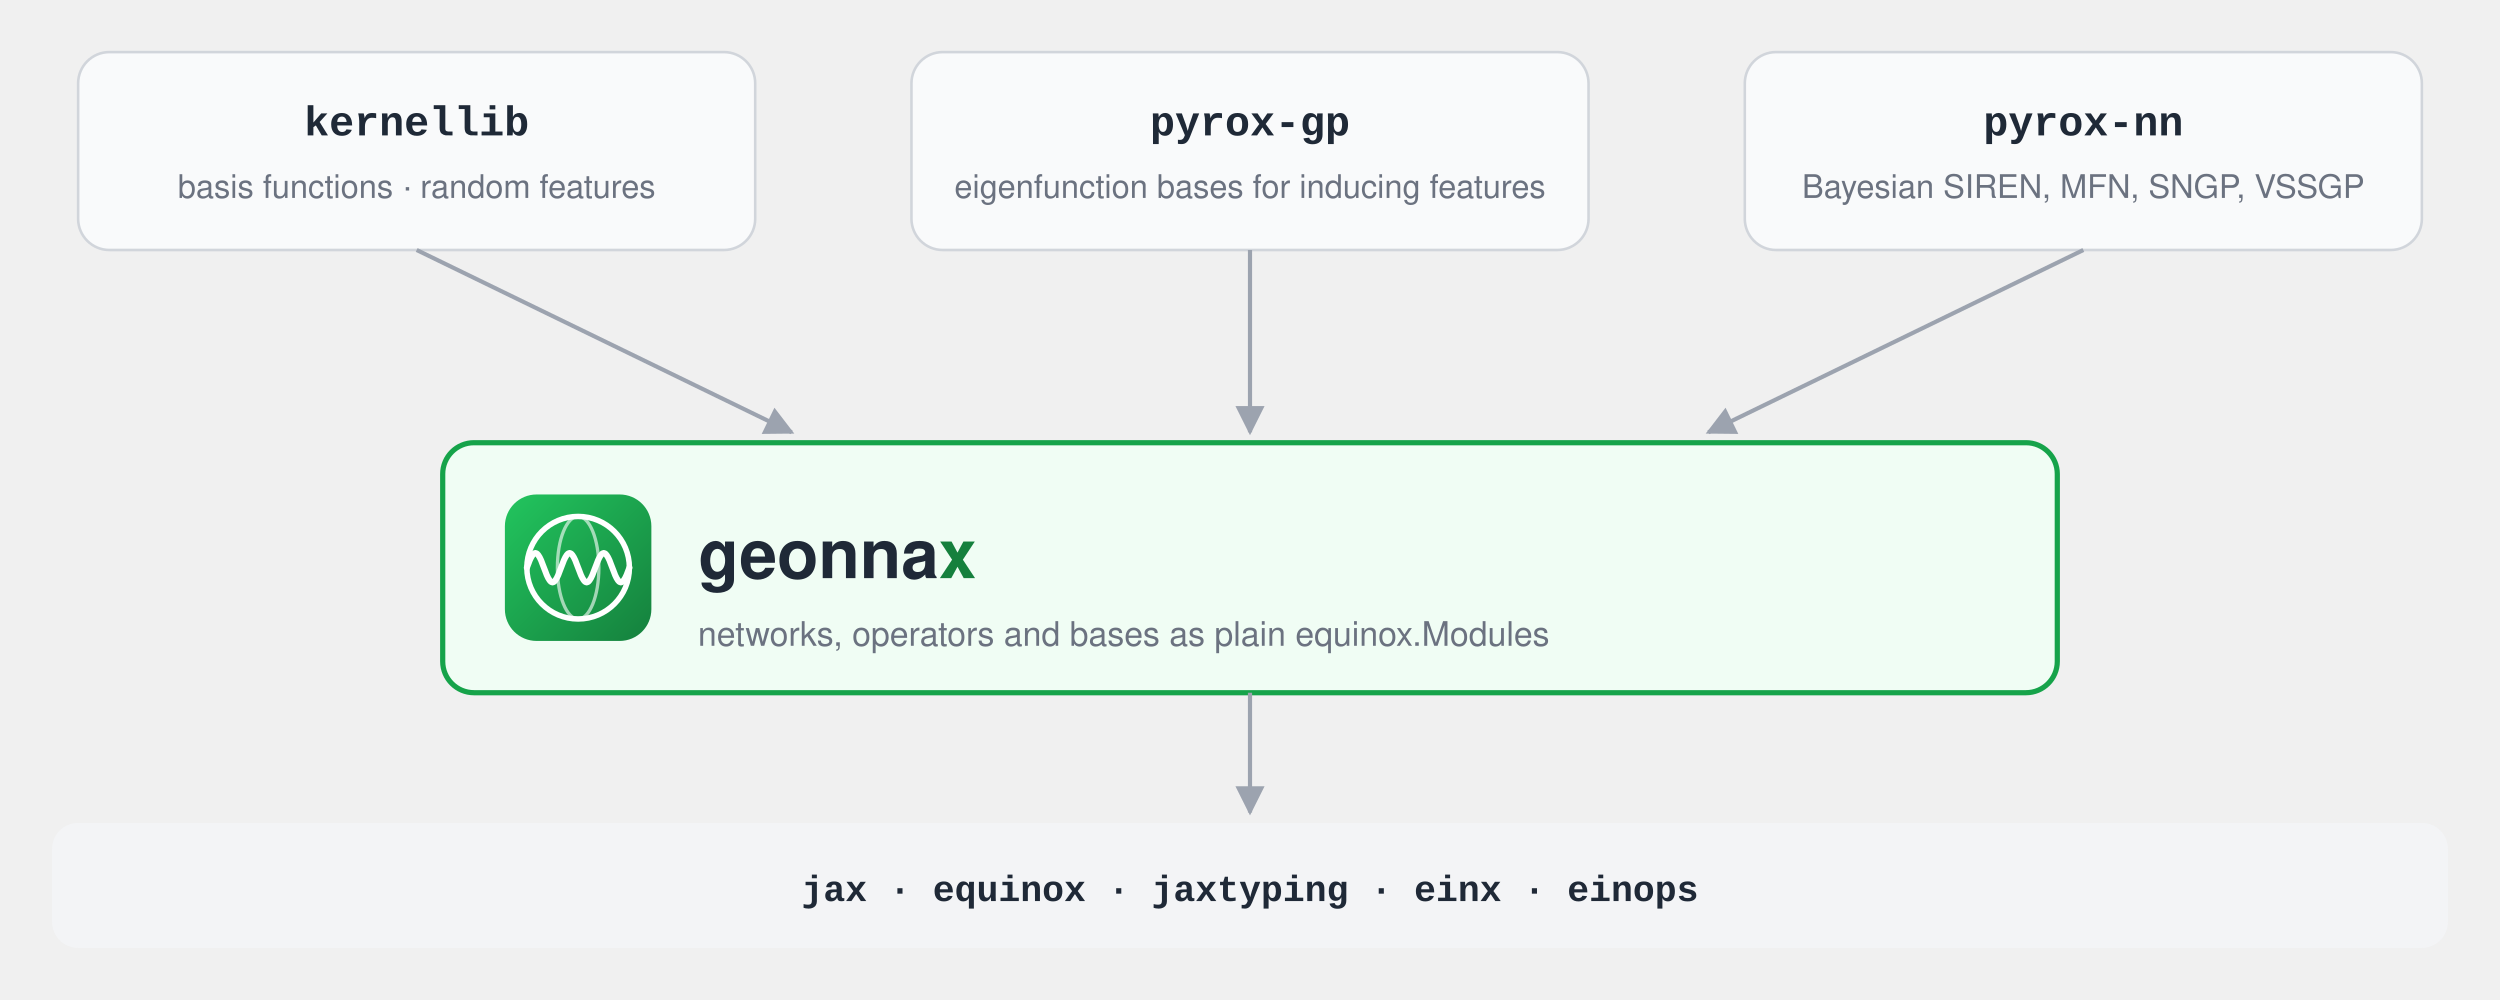
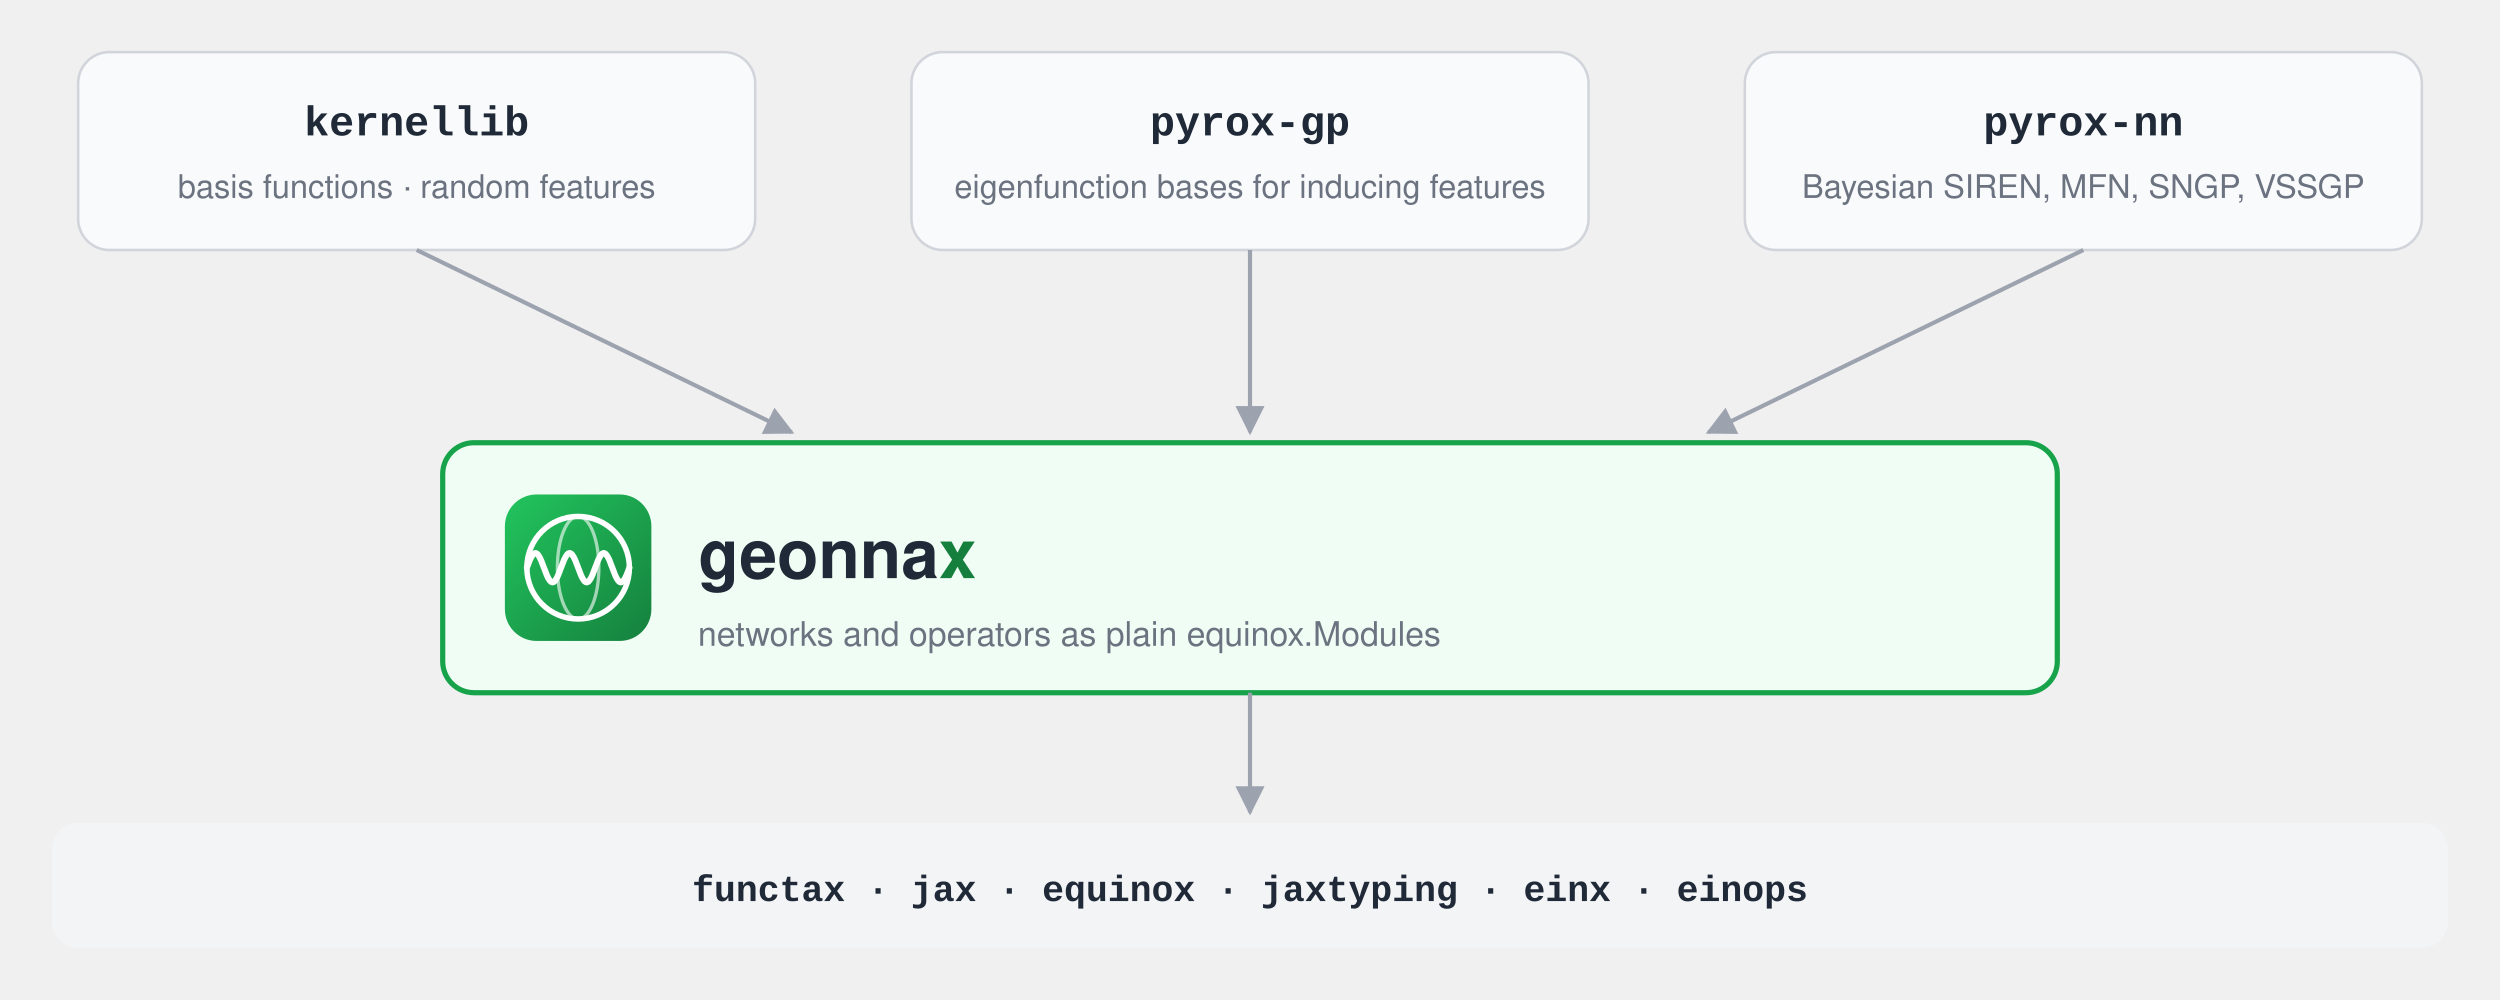
- <svg xmlns="http://www.w3.org/2000/svg" width="960" height="384" viewBox="0 0 960 384" role="img" aria-label="kernellib, pyrox-gp and pyrox-nn import geonnax; geonnax depends only on jax, equinox, jaxtyping, einx and einops.">
+ <svg xmlns="http://www.w3.org/2000/svg" width="960" height="384" viewBox="0 0 960 384" role="img" aria-label="kernellib, pyrox-gp and pyrox-nn import geonnax; geonnax depends on functax, jax, equinox, jaxtyping, einx and einops.">
  <defs>
    <marker id="layers-light-head" viewBox="0 0 10 10" refX="9" refY="5" markerWidth="7" markerHeight="7" orient="auto-start-reverse">
      <path d="M0 0 L10 5 L0 10 z" fill="#9CA3AF" />
    </marker>
  </defs>
  <rect x="30" y="20" width="260" height="76" rx="12" fill="#F9FAFB" stroke="#D1D5DB" stroke-width="1" />
  <text x="160" y="52" text-anchor="middle" font-family="ui-monospace, SFMono-Regular, Menlo, Consolas, 'Liberation Mono', monospace" font-size="16" font-weight="700" fill="#1F2937" xml:space="preserve">kernellib</text>
  <text x="160" y="76" text-anchor="middle" font-family="ui-sans-serif, -apple-system, 'Segoe UI', Helvetica, Arial, sans-serif" font-size="12.5" font-weight="400" fill="#6B7280" xml:space="preserve">basis functions · random features</text>
  <path d="M160 96 L304.0 166" fill="none" stroke="#9CA3AF" stroke-width="1.6" stroke-linejoin="round" marker-end="url(#layers-light-head)" />
  <rect x="350" y="20" width="260" height="76" rx="12" fill="#F9FAFB" stroke="#D1D5DB" stroke-width="1" />
  <text x="480" y="52" text-anchor="middle" font-family="ui-monospace, SFMono-Regular, Menlo, Consolas, 'Liberation Mono', monospace" font-size="16" font-weight="700" fill="#1F2937" xml:space="preserve">pyrox-gp</text>
  <text x="480" y="76" text-anchor="middle" font-family="ui-sans-serif, -apple-system, 'Segoe UI', Helvetica, Arial, sans-serif" font-size="12.5" font-weight="400" fill="#6B7280" xml:space="preserve">eigenfunction bases for inducing features</text>
  <path d="M480 96 L480 166" fill="none" stroke="#9CA3AF" stroke-width="1.6" stroke-linejoin="round" marker-end="url(#layers-light-head)" />
  <rect x="670" y="20" width="260" height="76" rx="12" fill="#F9FAFB" stroke="#D1D5DB" stroke-width="1" />
  <text x="800" y="52" text-anchor="middle" font-family="ui-monospace, SFMono-Regular, Menlo, Consolas, 'Liberation Mono', monospace" font-size="16" font-weight="700" fill="#1F2937" xml:space="preserve">pyrox-nn</text>
  <text x="800" y="76" text-anchor="middle" font-family="ui-sans-serif, -apple-system, 'Segoe UI', Helvetica, Arial, sans-serif" font-size="12.5" font-weight="400" fill="#6B7280" xml:space="preserve">Bayesian SIREN, MFN, SNGP, VSSGP</text>
  <path d="M800 96 L656.0 166" fill="none" stroke="#9CA3AF" stroke-width="1.6" stroke-linejoin="round" marker-end="url(#layers-light-head)" />
  <rect x="170" y="170" width="620" height="96" rx="12" fill="#F0FDF4" stroke="#16A34A" stroke-width="2" />
  <defs>
    <linearGradient id="layers-light-icon" x1="0" y1="0" x2="1" y2="1">
      <stop offset="0" stop-color="#22C55E" />
      <stop offset="1" stop-color="#15803D" />
    </linearGradient>
  </defs>
  <g transform="translate(192 188) scale(0.46875)">
    <rect x="4" y="4" width="120" height="120" rx="26" fill="url(#layers-light-icon)" />
    <circle cx="64" cy="64" r="42" fill="none" stroke="#FFFFFF" stroke-width="4.5" />
    <ellipse cx="64" cy="64" rx="17" ry="42" fill="none" stroke="#FFFFFF" stroke-width="2.7" stroke-opacity="0.6" />
    <path d="M22.0 64.0 L23.2 60.9 L24.3 58.0 L25.5 55.5 L26.7 53.6 L27.8 52.4 L29.0 52.0 L30.2 52.4 L31.3 53.6 L32.5 55.5 L33.7 58.0 L34.8 60.9 L36.0 64.0 L37.2 67.1 L38.3 70.0 L39.5 72.5 L40.7 74.4 L41.8 75.6 L43.0 76.0 L44.2 75.6 L45.3 74.4 L46.5 72.5 L47.7 70.0 L48.8 67.1 L50.0 64.0 L51.2 60.9 L52.3 58.0 L53.5 55.5 L54.7 53.6 L55.8 52.4 L57.0 52.0 L58.2 52.4 L59.3 53.6 L60.5 55.5 L61.7 58.0 L62.8 60.9 L64.0 64.0 L65.2 67.1 L66.3 70.0 L67.5 72.5 L68.7 74.4 L69.8 75.6 L71.0 76.0 L72.2 75.6 L73.3 74.4 L74.5 72.5 L75.7 70.0 L76.8 67.1 L78.0 64.0 L79.2 60.9 L80.3 58.0 L81.5 55.5 L82.7 53.6 L83.8 52.4 L85.0 52.0 L86.2 52.4 L87.3 53.6 L88.5 55.5 L89.7 58.0 L90.8 60.9 L92.0 64.0 L93.2 67.1 L94.3 70.0 L95.5 72.5 L96.7 74.4 L97.8 75.6 L99.0 76.0 L100.2 75.6 L101.3 74.4 L102.5 72.5 L103.7 70.0 L104.8 67.1 L106.0 64.0" fill="none" stroke="#FFFFFF" stroke-width="5" stroke-linecap="round" stroke-linejoin="round" />
  </g>
  <text x="268" y="222" font-family="ui-sans-serif, -apple-system, 'Segoe UI', Helvetica, Arial, sans-serif" font-size="26" font-weight="700" fill="#1F2937">geonna<tspan fill="#15803D">x</tspan>
  </text>
-   <text x="268" y="248" text-anchor="start" font-family="ui-sans-serif, -apple-system, 'Segoe UI', Helvetica, Arial, sans-serif" font-size="13" font-weight="400" fill="#6B7280" xml:space="preserve">networks, operators and bases as plain equinox.Modules</text>
+   <text x="268" y="248" text-anchor="start" font-family="ui-sans-serif, -apple-system, 'Segoe UI', Helvetica, Arial, sans-serif" font-size="13" font-weight="400" fill="#6B7280" xml:space="preserve">networks and operators as plain equinox.Modules</text>
  <path d="M480 266 L480 312" fill="none" stroke="#9CA3AF" stroke-width="1.6" stroke-linejoin="round" marker-end="url(#layers-light-head)" />
  <rect x="20" y="316" width="920" height="48" rx="10" fill="#F3F4F6" />
-   <text x="480" y="346" text-anchor="middle" font-family="ui-monospace, SFMono-Regular, Menlo, Consolas, 'Liberation Mono', monospace" font-size="14" font-weight="600" fill="#1F2937" xml:space="preserve">jax · equinox · jaxtyping · einx · einops</text>
+   <text x="480" y="346" text-anchor="middle" font-family="ui-monospace, SFMono-Regular, Menlo, Consolas, 'Liberation Mono', monospace" font-size="14" font-weight="600" fill="#1F2937" xml:space="preserve">functax · jax · equinox · jaxtyping · einx · einops</text>
</svg>
